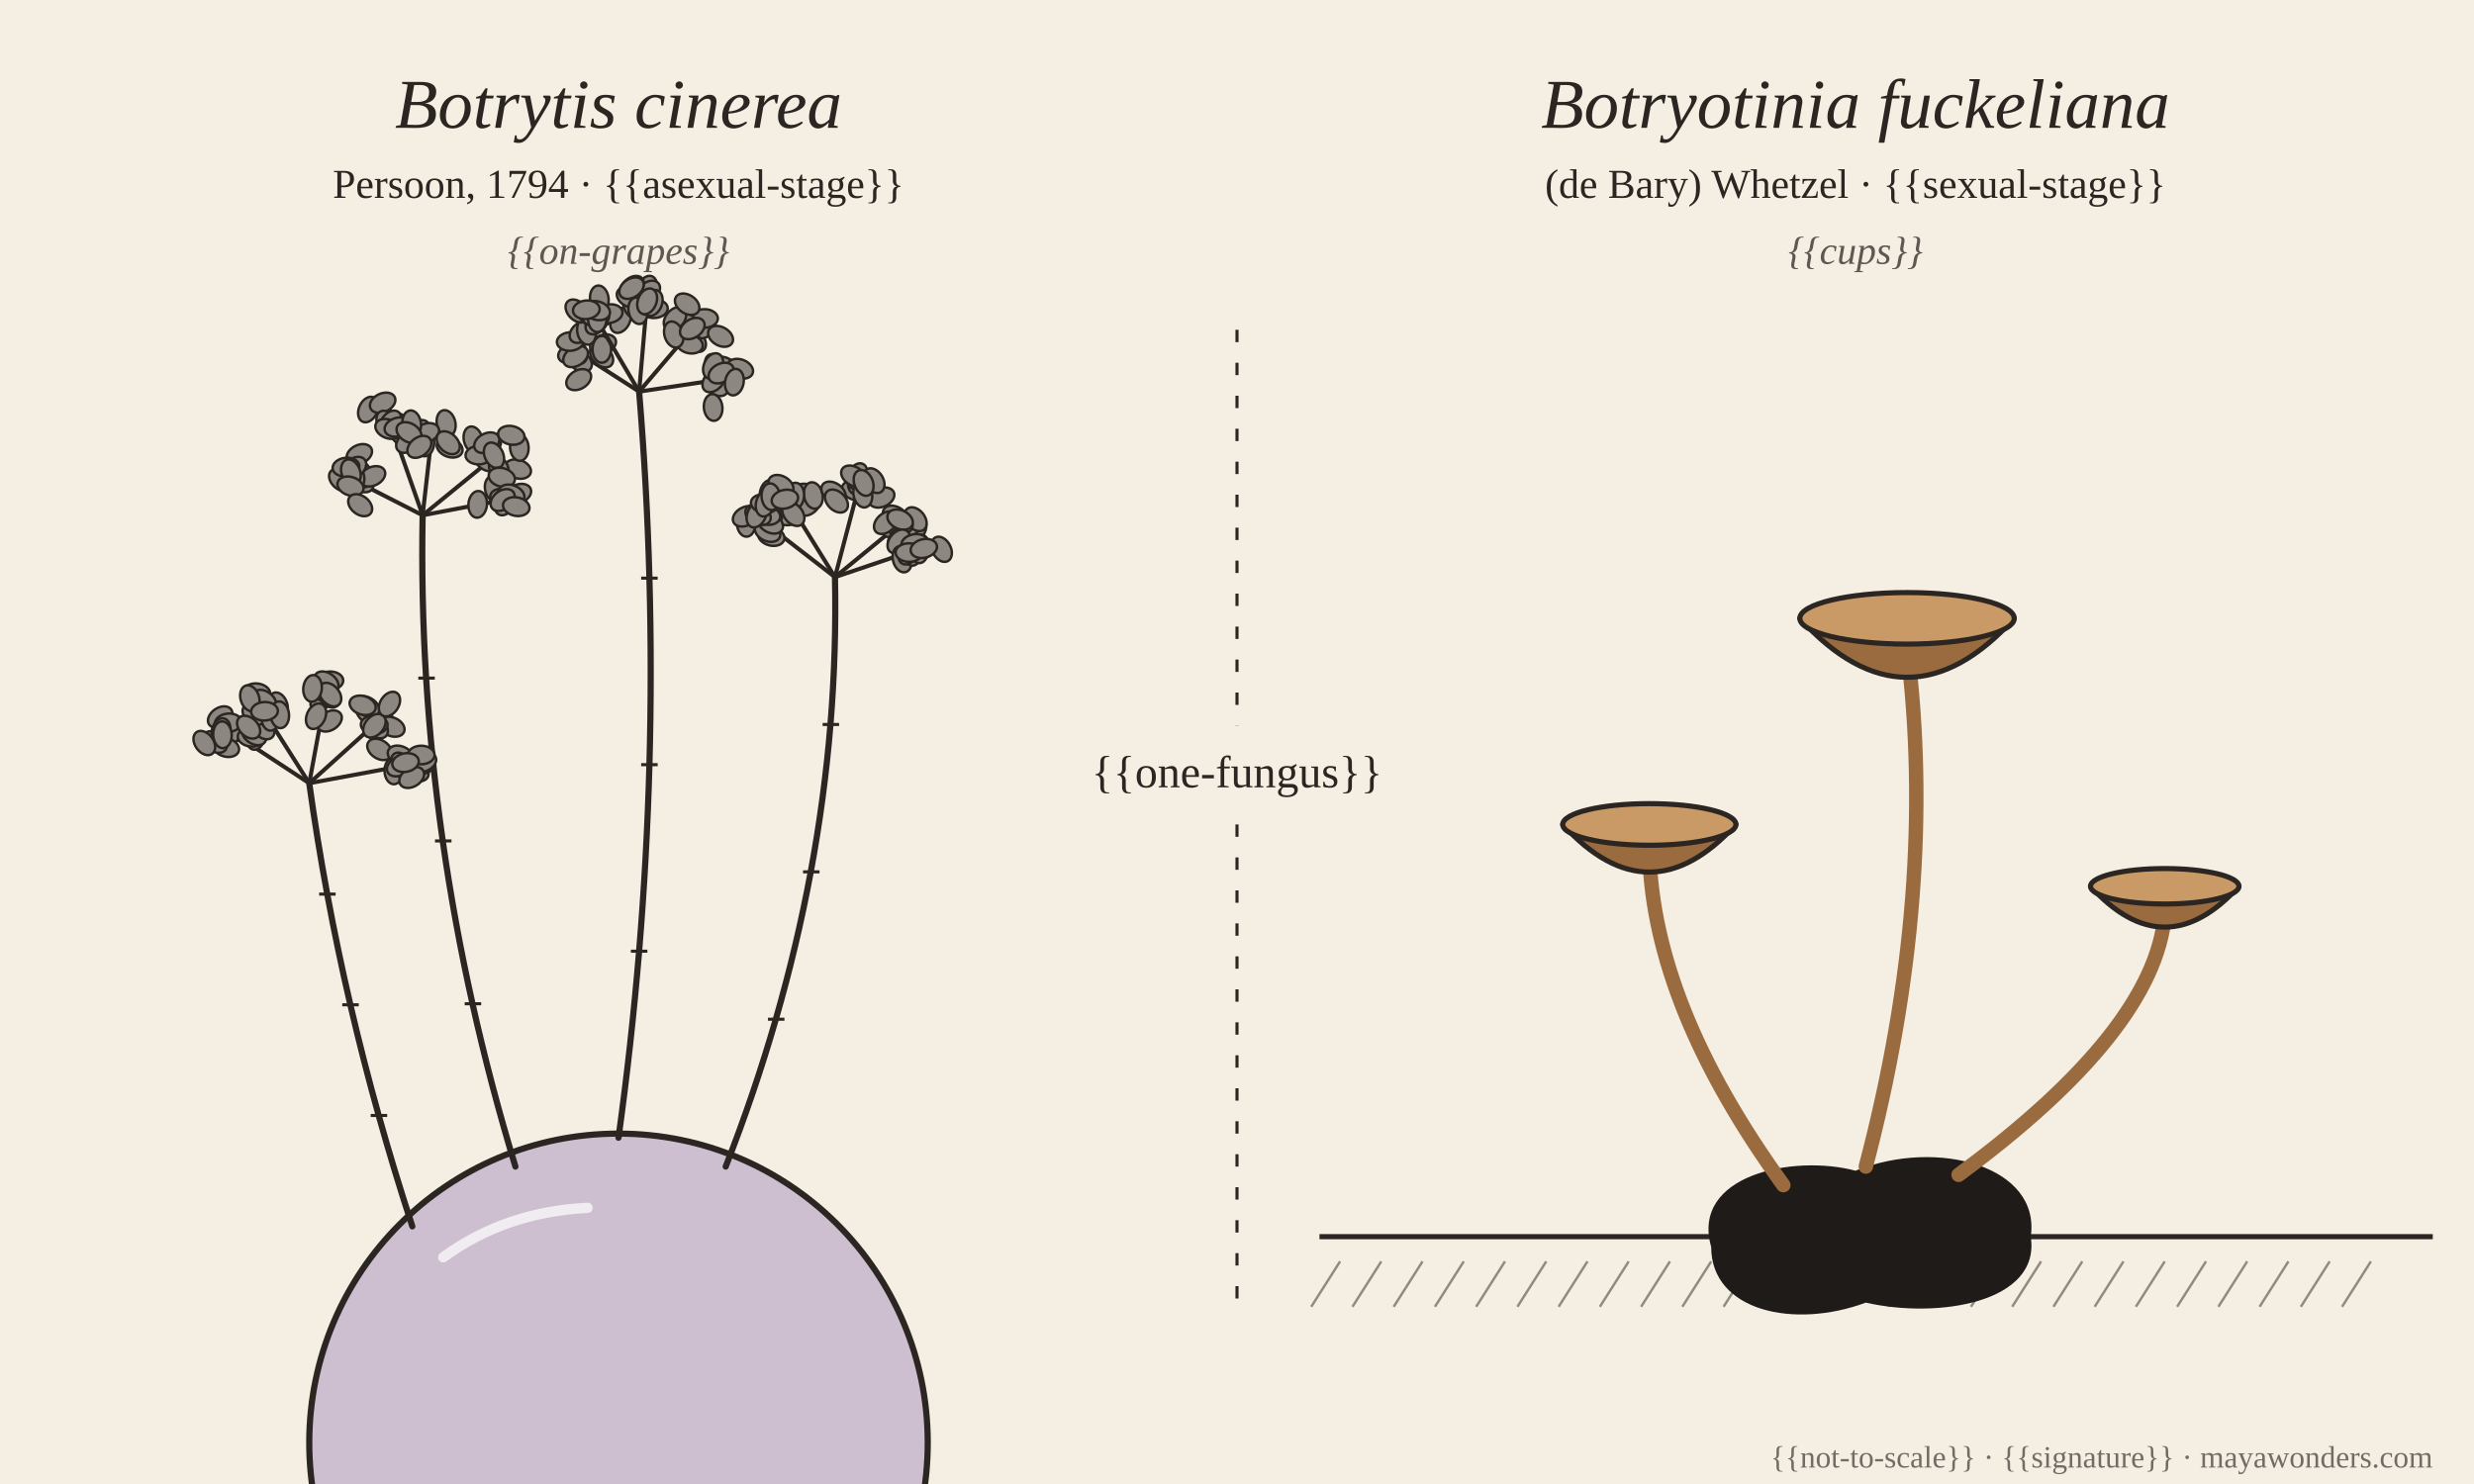
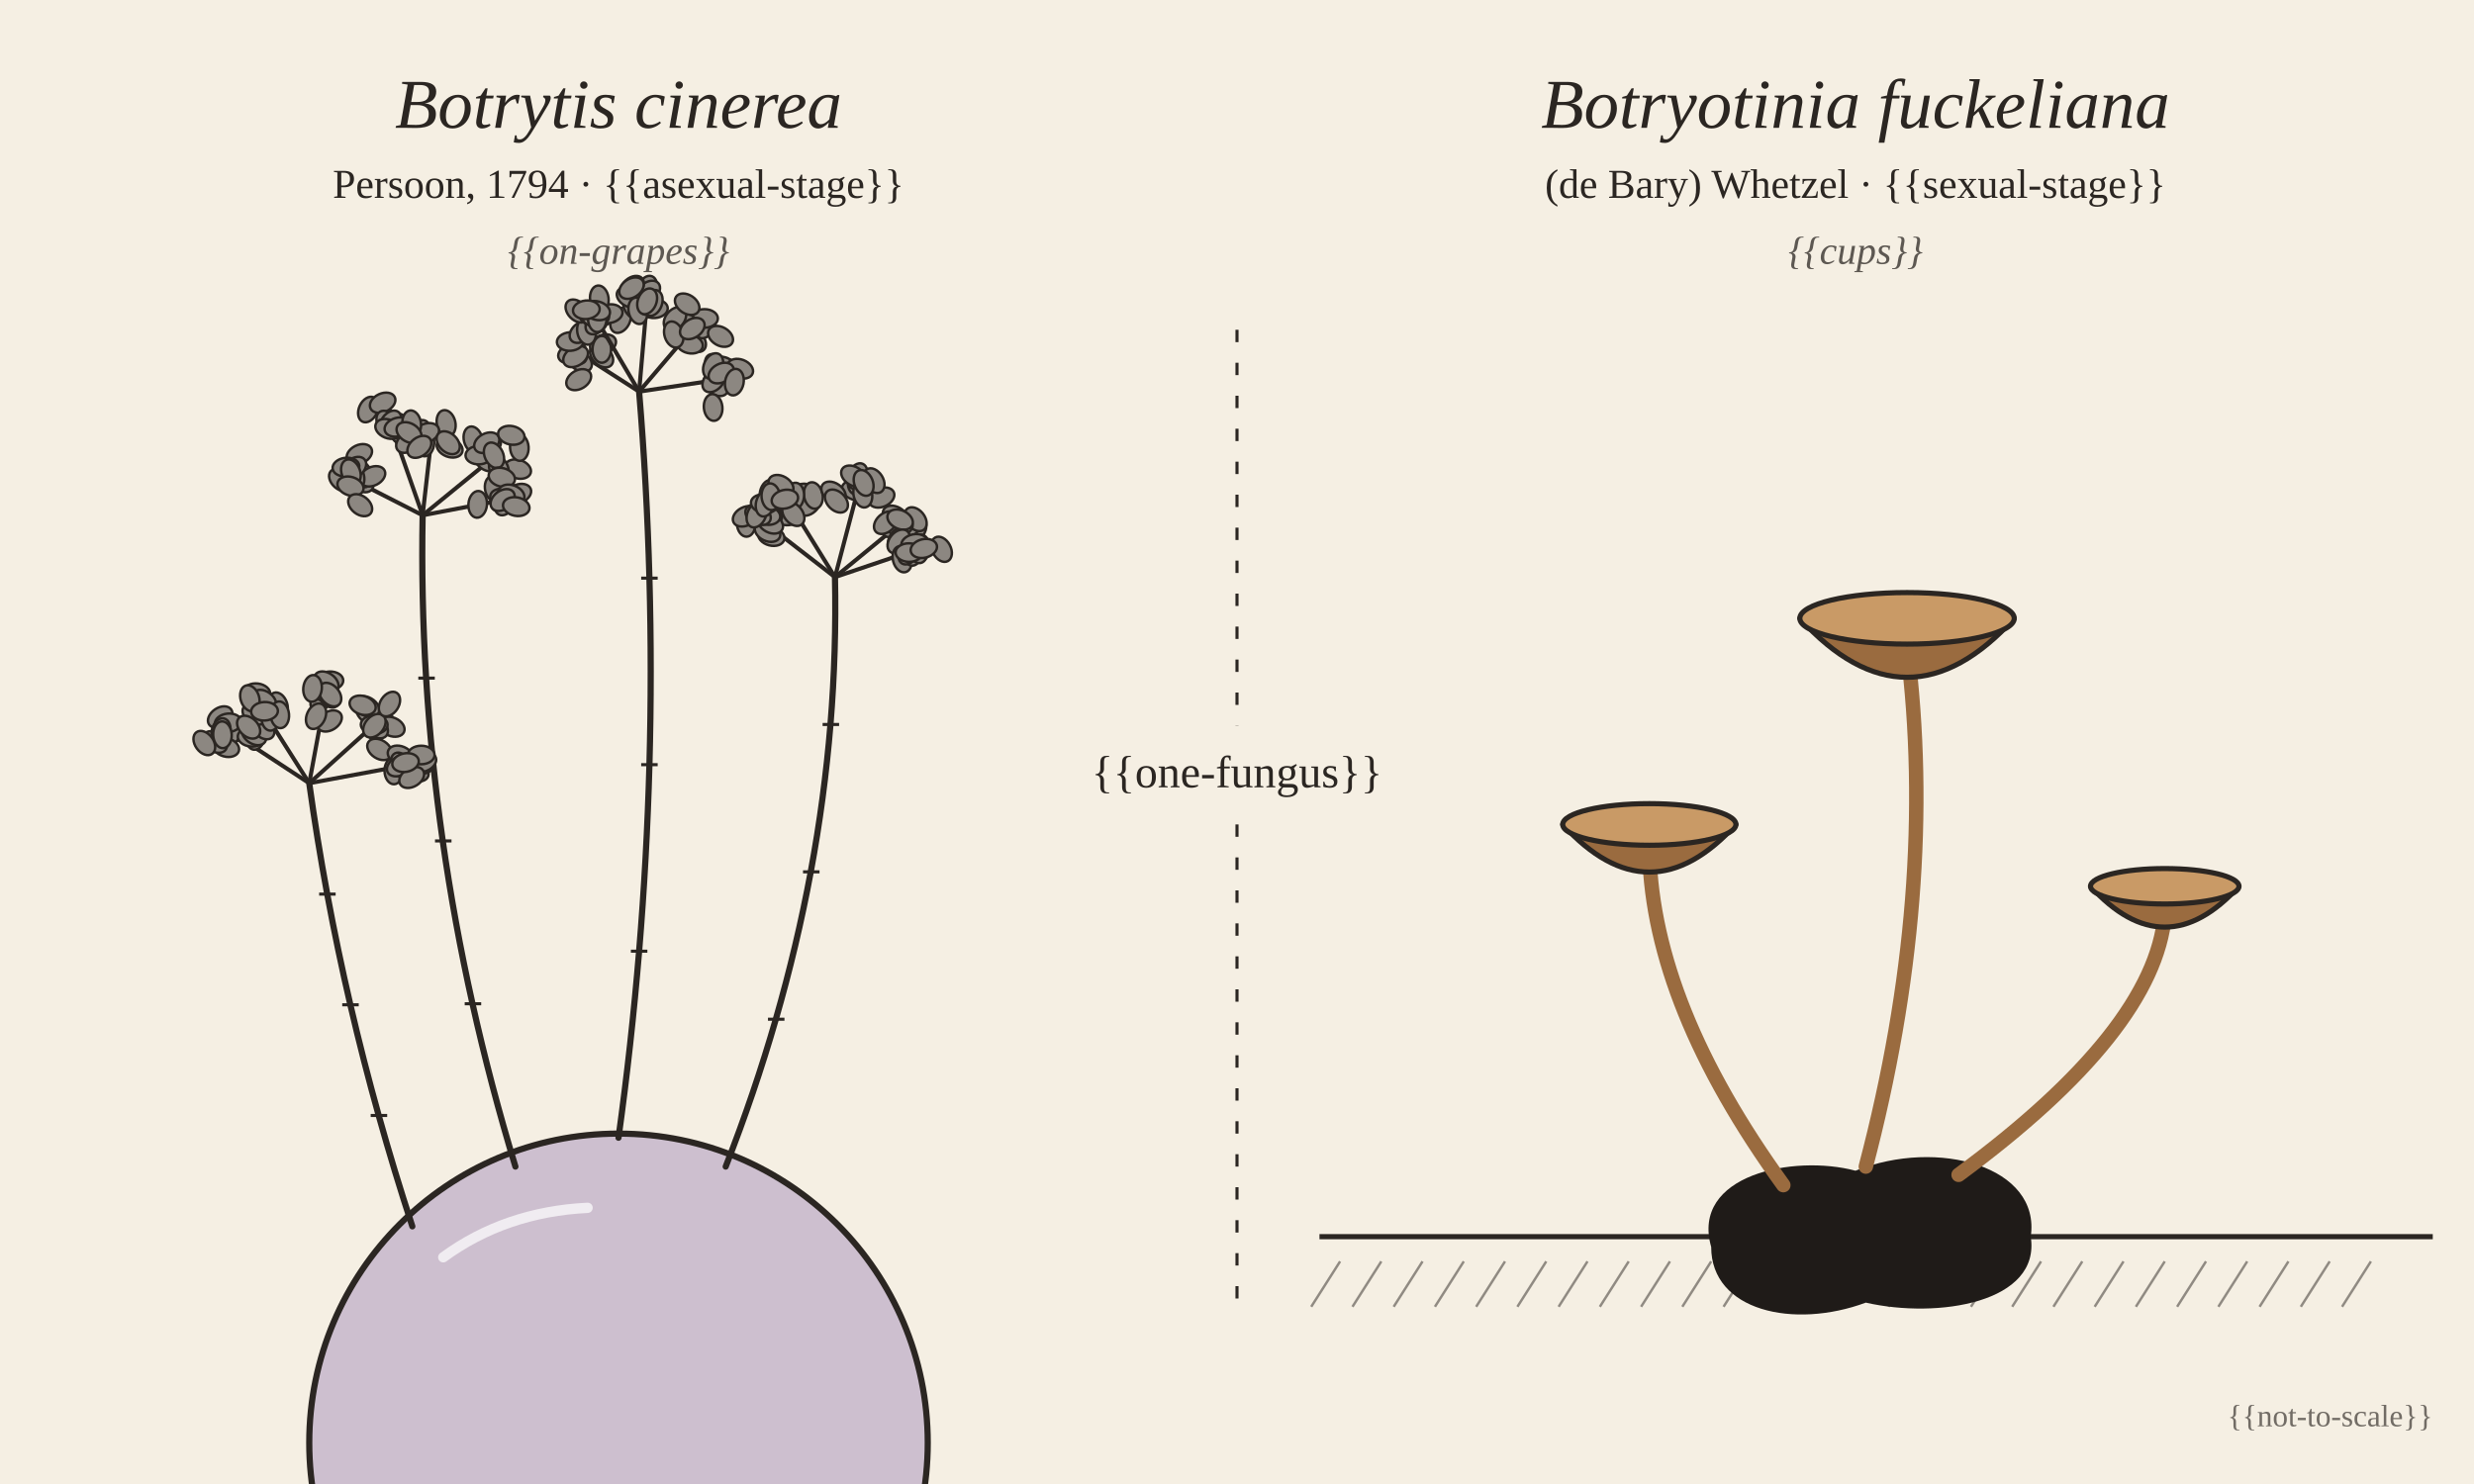
<svg xmlns="http://www.w3.org/2000/svg" viewBox="0 0 1200 720" width="1200" height="720" role="img" aria-label="{{label}}">
  <rect width="1200" height="720" fill="#f5efe3" />
  <text x="300" y="62" text-anchor="middle" font-family="Georgia, 'Times New Roman', serif" font-size="34" font-style="italic" fill="#2b2622">Botrytis cinerea</text>
  <text x="300" y="96" text-anchor="middle" font-family="Georgia, 'Times New Roman', serif" font-size="20" fill="#2b2622">Persoon, 1794 · {{asexual-stage}}</text>
  <text x="900" y="62" text-anchor="middle" font-family="Georgia, 'Times New Roman', serif" font-size="34" font-style="italic" fill="#2b2622">Botryotinia fuckeliana</text>
  <text x="900" y="96" text-anchor="middle" font-family="Georgia, 'Times New Roman', serif" font-size="20" fill="#2b2622">(de Bary) Whetzel · {{sexual-stage}}</text>
  <path d="M 600 160 V 640" stroke="#2b2622" stroke-width="1.5" stroke-dasharray="6 10" />
  <rect x="530" y="352" width="140" height="44" fill="#f5efe3" />
  <text x="600" y="382" text-anchor="middle" font-family="Georgia, 'Times New Roman', serif" font-size="22" fill="#2b2622">{{one-fungus}}</text>
  <circle cx="300" cy="700" r="150" fill="#cdbfcf" stroke="#2b2622" stroke-width="3" />
  <path d="M 215 610 q 30 -22 70 -24" fill="none" stroke="#ffffff" stroke-width="5" stroke-linecap="round" opacity="0.7" />
  <path d="M 250 566 Q 202 408 205 250" fill="none" stroke="#2b2622" stroke-width="3" stroke-linecap="round" />
  <path d="M 225.4 487.0 h 8" stroke="#2b2622" stroke-width="1.5" />
  <path d="M 211.0 408.0 h 8" stroke="#2b2622" stroke-width="1.5" />
  <path d="M 202.9 329.0 h 8" stroke="#2b2622" stroke-width="1.5" />
  <path d="M 205 250 L 171.5 232.9" stroke="#2b2622" stroke-width="2" stroke-linecap="round" />
  <ellipse cx="174.3" cy="220.4" rx="6.5" ry="4.5" transform="rotate(154 174.3 220.4)" fill="#8c8781" stroke="#2b2622" stroke-width="1.2" />
  <ellipse cx="175.2" cy="233.6" rx="6.5" ry="4.5" transform="rotate(35 175.2 233.6)" fill="#8c8781" stroke="#2b2622" stroke-width="1.2" />
  <ellipse cx="165.3" cy="232.9" rx="6.5" ry="4.5" transform="rotate(42 165.3 232.9)" fill="#8c8781" stroke="#2b2622" stroke-width="1.2" />
  <ellipse cx="175.7" cy="230.1" rx="6.5" ry="4.5" transform="rotate(71 175.7 230.1)" fill="#8c8781" stroke="#2b2622" stroke-width="1.2" />
  <ellipse cx="180.7" cy="231.1" rx="6.5" ry="4.5" transform="rotate(154 180.7 231.1)" fill="#8c8781" stroke="#2b2622" stroke-width="1.2" />
  <ellipse cx="172.1" cy="231.3" rx="6.5" ry="4.5" transform="rotate(76 172.1 231.3)" fill="#8c8781" stroke="#2b2622" stroke-width="1.2" />
  <ellipse cx="171.8" cy="227.0" rx="6.5" ry="4.5" transform="rotate(142 171.8 227.0)" fill="#8c8781" stroke="#2b2622" stroke-width="1.2" />
  <ellipse cx="167.8" cy="226.6" rx="6.5" ry="4.5" transform="rotate(173 167.8 226.6)" fill="#8c8781" stroke="#2b2622" stroke-width="1.2" />
  <ellipse cx="170.2" cy="229.2" rx="6.5" ry="4.5" transform="rotate(70 170.2 229.2)" fill="#8c8781" stroke="#2b2622" stroke-width="1.2" />
  <ellipse cx="170.0" cy="235.9" rx="6.5" ry="4.5" transform="rotate(18 170.0 235.9)" fill="#8c8781" stroke="#2b2622" stroke-width="1.2" />
  <ellipse cx="174.7" cy="245.1" rx="6.5" ry="4.5" transform="rotate(38 174.7 245.1)" fill="#8c8781" stroke="#2b2622" stroke-width="1.2" />
  <path d="M 205 250 L 188.9 204.1" stroke="#2b2622" stroke-width="2" stroke-linecap="round" />
  <ellipse cx="178.6" cy="198.7" rx="6.5" ry="4.5" transform="rotate(115 178.6 198.7)" fill="#8c8781" stroke="#2b2622" stroke-width="1.2" />
  <ellipse cx="188.7" cy="204.9" rx="6.5" ry="4.5" transform="rotate(73 188.7 204.9)" fill="#8c8781" stroke="#2b2622" stroke-width="1.2" />
  <ellipse cx="185.6" cy="195.4" rx="6.5" ry="4.5" transform="rotate(155 185.6 195.4)" fill="#8c8781" stroke="#2b2622" stroke-width="1.2" />
  <ellipse cx="191.2" cy="206.3" rx="6.5" ry="4.5" transform="rotate(52 191.2 206.3)" fill="#8c8781" stroke="#2b2622" stroke-width="1.2" />
  <ellipse cx="187.7" cy="205.3" rx="6.5" ry="4.5" transform="rotate(58 187.7 205.3)" fill="#8c8781" stroke="#2b2622" stroke-width="1.2" />
  <ellipse cx="191.0" cy="205.6" rx="6.5" ry="4.5" transform="rotate(155 191.0 205.6)" fill="#8c8781" stroke="#2b2622" stroke-width="1.2" />
  <ellipse cx="195.6" cy="211.5" rx="6.5" ry="4.5" transform="rotate(28 195.6 211.5)" fill="#8c8781" stroke="#2b2622" stroke-width="1.2" />
  <ellipse cx="189.4" cy="205.1" rx="6.5" ry="4.5" transform="rotate(126 189.4 205.1)" fill="#8c8781" stroke="#2b2622" stroke-width="1.2" />
  <ellipse cx="197.8" cy="208.9" rx="6.5" ry="4.5" transform="rotate(137 197.8 208.9)" fill="#8c8781" stroke="#2b2622" stroke-width="1.2" />
  <ellipse cx="188.3" cy="208.1" rx="6.5" ry="4.5" transform="rotate(22 188.3 208.1)" fill="#8c8781" stroke="#2b2622" stroke-width="1.2" />
  <ellipse cx="192.9" cy="207.2" rx="6.5" ry="4.5" transform="rotate(164 192.9 207.2)" fill="#8c8781" stroke="#2b2622" stroke-width="1.2" />
  <path d="M 205 250 L 208.9 215.6" stroke="#2b2622" stroke-width="2" stroke-linecap="round" />
  <ellipse cx="203.4" cy="214.9" rx="6.5" ry="4.5" transform="rotate(1 203.4 214.9)" fill="#8c8781" stroke="#2b2622" stroke-width="1.2" />
  <ellipse cx="216.4" cy="205.4" rx="6.5" ry="4.5" transform="rotate(77 216.4 205.4)" fill="#8c8781" stroke="#2b2622" stroke-width="1.2" />
  <ellipse cx="203.1" cy="209.7" rx="6.5" ry="4.5" transform="rotate(126 203.1 209.7)" fill="#8c8781" stroke="#2b2622" stroke-width="1.2" />
  <ellipse cx="206.1" cy="214.9" rx="6.5" ry="4.5" transform="rotate(93 206.1 214.9)" fill="#8c8781" stroke="#2b2622" stroke-width="1.2" />
  <ellipse cx="206.7" cy="210.1" rx="6.5" ry="4.5" transform="rotate(158 206.7 210.1)" fill="#8c8781" stroke="#2b2622" stroke-width="1.2" />
  <ellipse cx="218.1" cy="217.2" rx="6.5" ry="4.5" transform="rotate(21 218.1 217.2)" fill="#8c8781" stroke="#2b2622" stroke-width="1.2" />
  <ellipse cx="199.7" cy="205.6" rx="6.5" ry="4.5" transform="rotate(82 199.7 205.6)" fill="#8c8781" stroke="#2b2622" stroke-width="1.2" />
  <ellipse cx="198.0" cy="214.4" rx="6.5" ry="4.5" transform="rotate(143 198.0 214.4)" fill="#8c8781" stroke="#2b2622" stroke-width="1.2" />
  <ellipse cx="198.4" cy="209.9" rx="6.5" ry="4.5" transform="rotate(30 198.4 209.9)" fill="#8c8781" stroke="#2b2622" stroke-width="1.2" />
  <ellipse cx="203.4" cy="216.8" rx="6.5" ry="4.5" transform="rotate(142 203.4 216.8)" fill="#8c8781" stroke="#2b2622" stroke-width="1.2" />
  <ellipse cx="217.4" cy="214.8" rx="6.5" ry="4.5" transform="rotate(44 217.4 214.8)" fill="#8c8781" stroke="#2b2622" stroke-width="1.2" />
  <path d="M 205 250 L 240.4 221.1" stroke="#2b2622" stroke-width="2" stroke-linecap="round" />
  <ellipse cx="251.2" cy="227.6" rx="6.5" ry="4.5" transform="rotate(17 251.2 227.6)" fill="#8c8781" stroke="#2b2622" stroke-width="1.2" />
  <ellipse cx="237.9" cy="221.5" rx="6.5" ry="4.5" transform="rotate(81 237.9 221.5)" fill="#8c8781" stroke="#2b2622" stroke-width="1.2" />
  <ellipse cx="235.9" cy="223.4" rx="6.5" ry="4.5" transform="rotate(37 235.9 223.4)" fill="#8c8781" stroke="#2b2622" stroke-width="1.2" />
  <ellipse cx="242.0" cy="227.5" rx="6.5" ry="4.5" transform="rotate(68 242.0 227.5)" fill="#8c8781" stroke="#2b2622" stroke-width="1.2" />
  <ellipse cx="229.5" cy="213.3" rx="6.5" ry="4.5" transform="rotate(75 229.5 213.3)" fill="#8c8781" stroke="#2b2622" stroke-width="1.2" />
  <ellipse cx="236.6" cy="215.8" rx="6.5" ry="4.5" transform="rotate(164 236.6 215.8)" fill="#8c8781" stroke="#2b2622" stroke-width="1.2" />
  <ellipse cx="251.9" cy="217.1" rx="6.5" ry="4.5" transform="rotate(86 251.9 217.1)" fill="#8c8781" stroke="#2b2622" stroke-width="1.2" />
  <ellipse cx="232.3" cy="220.8" rx="6.5" ry="4.5" transform="rotate(178 232.3 220.8)" fill="#8c8781" stroke="#2b2622" stroke-width="1.2" />
  <ellipse cx="236.1" cy="214.8" rx="6.5" ry="4.5" transform="rotate(152 236.1 214.8)" fill="#8c8781" stroke="#2b2622" stroke-width="1.2" />
  <ellipse cx="248.0" cy="211.2" rx="6.5" ry="4.5" transform="rotate(12 248.0 211.2)" fill="#8c8781" stroke="#2b2622" stroke-width="1.2" />
  <ellipse cx="239.6" cy="220.9" rx="6.5" ry="4.5" transform="rotate(65 239.6 220.9)" fill="#8c8781" stroke="#2b2622" stroke-width="1.2" />
  <path d="M 205 250 L 243.8 242.6" stroke="#2b2622" stroke-width="2" stroke-linecap="round" />
  <ellipse cx="243.4" cy="232.5" rx="6.5" ry="4.5" transform="rotate(44 243.4 232.5)" fill="#8c8781" stroke="#2b2622" stroke-width="1.2" />
  <ellipse cx="239.8" cy="237.3" rx="6.5" ry="4.5" transform="rotate(76 239.8 237.3)" fill="#8c8781" stroke="#2b2622" stroke-width="1.2" />
  <ellipse cx="243.4" cy="231.6" rx="6.5" ry="4.5" transform="rotate(15 243.4 231.6)" fill="#8c8781" stroke="#2b2622" stroke-width="1.2" />
  <ellipse cx="244.2" cy="241.7" rx="6.5" ry="4.5" transform="rotate(12 244.2 241.7)" fill="#8c8781" stroke="#2b2622" stroke-width="1.2" />
  <ellipse cx="243.9" cy="242.5" rx="6.5" ry="4.5" transform="rotate(129 243.9 242.5)" fill="#8c8781" stroke="#2b2622" stroke-width="1.2" />
  <ellipse cx="231.7" cy="244.7" rx="6.5" ry="4.5" transform="rotate(95 231.7 244.7)" fill="#8c8781" stroke="#2b2622" stroke-width="1.2" />
  <ellipse cx="251.4" cy="239.6" rx="6.5" ry="4.5" transform="rotate(157 251.4 239.6)" fill="#8c8781" stroke="#2b2622" stroke-width="1.2" />
  <ellipse cx="245.0" cy="243.9" rx="6.5" ry="4.5" transform="rotate(118 245.0 243.9)" fill="#8c8781" stroke="#2b2622" stroke-width="1.2" />
  <ellipse cx="248.1" cy="239.9" rx="6.5" ry="4.5" transform="rotate(21 248.1 239.9)" fill="#8c8781" stroke="#2b2622" stroke-width="1.2" />
  <ellipse cx="243.8" cy="242.6" rx="6.5" ry="4.5" transform="rotate(143 243.8 242.6)" fill="#8c8781" stroke="#2b2622" stroke-width="1.2" />
  <ellipse cx="250.4" cy="245.8" rx="6.5" ry="4.5" transform="rotate(11 250.4 245.8)" fill="#8c8781" stroke="#2b2622" stroke-width="1.2" />
  <path d="M 300 552 Q 325 371 310 190" fill="none" stroke="#2b2622" stroke-width="3" stroke-linecap="round" />
  <path d="M 306.0 461.5 h 8" stroke="#2b2622" stroke-width="1.5" />
  <path d="M 311.0 371.0 h 8" stroke="#2b2622" stroke-width="1.5" />
  <path d="M 311.0 280.5 h 8" stroke="#2b2622" stroke-width="1.5" />
  <path d="M 310 190 L 279.3 170.3" stroke="#2b2622" stroke-width="2" stroke-linecap="round" />
  <ellipse cx="291.8" cy="172.7" rx="6.5" ry="4.5" transform="rotate(44 291.8 172.7)" fill="#8c8781" stroke="#2b2622" stroke-width="1.2" />
  <ellipse cx="281.2" cy="175.1" rx="6.5" ry="4.5" transform="rotate(36 281.2 175.1)" fill="#8c8781" stroke="#2b2622" stroke-width="1.2" />
  <ellipse cx="292.5" cy="167.0" rx="6.5" ry="4.5" transform="rotate(160 292.5 167.0)" fill="#8c8781" stroke="#2b2622" stroke-width="1.2" />
  <ellipse cx="277.1" cy="171.6" rx="6.5" ry="4.5" transform="rotate(163 277.1 171.6)" fill="#8c8781" stroke="#2b2622" stroke-width="1.2" />
  <ellipse cx="279.8" cy="170.4" rx="6.5" ry="4.5" transform="rotate(62 279.8 170.4)" fill="#8c8781" stroke="#2b2622" stroke-width="1.2" />
  <ellipse cx="279.2" cy="173.0" rx="6.5" ry="4.5" transform="rotate(148 279.2 173.0)" fill="#8c8781" stroke="#2b2622" stroke-width="1.2" />
  <ellipse cx="276.6" cy="165.7" rx="6.5" ry="4.5" transform="rotate(176 276.6 165.7)" fill="#8c8781" stroke="#2b2622" stroke-width="1.2" />
  <ellipse cx="282.1" cy="161.0" rx="6.5" ry="4.5" transform="rotate(141 282.1 161.0)" fill="#8c8781" stroke="#2b2622" stroke-width="1.2" />
  <ellipse cx="291.9" cy="169.5" rx="6.5" ry="4.5" transform="rotate(90 291.9 169.5)" fill="#8c8781" stroke="#2b2622" stroke-width="1.2" />
  <ellipse cx="284.5" cy="160.8" rx="6.5" ry="4.5" transform="rotate(79 284.5 160.8)" fill="#8c8781" stroke="#2b2622" stroke-width="1.2" />
  <ellipse cx="280.7" cy="184.2" rx="6.5" ry="4.5" transform="rotate(149 280.7 184.2)" fill="#8c8781" stroke="#2b2622" stroke-width="1.2" />
  <path d="M 310 190 L 289.8 155.7" stroke="#2b2622" stroke-width="2" stroke-linecap="round" />
  <ellipse cx="279.9" cy="150.9" rx="6.5" ry="4.5" transform="rotate(45 279.9 150.9)" fill="#8c8781" stroke="#2b2622" stroke-width="1.2" />
  <ellipse cx="301.0" cy="155.4" rx="6.5" ry="4.5" transform="rotate(118 301.0 155.4)" fill="#8c8781" stroke="#2b2622" stroke-width="1.2" />
  <ellipse cx="289.5" cy="156.5" rx="6.5" ry="4.5" transform="rotate(132 289.5 156.5)" fill="#8c8781" stroke="#2b2622" stroke-width="1.2" />
  <ellipse cx="287.8" cy="152.8" rx="6.5" ry="4.5" transform="rotate(166 287.8 152.8)" fill="#8c8781" stroke="#2b2622" stroke-width="1.2" />
  <ellipse cx="291.4" cy="152.8" rx="6.5" ry="4.5" transform="rotate(19 291.4 152.8)" fill="#8c8781" stroke="#2b2622" stroke-width="1.2" />
  <ellipse cx="295.5" cy="152.2" rx="6.5" ry="4.5" transform="rotate(170 295.5 152.2)" fill="#8c8781" stroke="#2b2622" stroke-width="1.2" />
  <ellipse cx="289.0" cy="153.8" rx="6.5" ry="4.5" transform="rotate(175 289.0 153.8)" fill="#8c8781" stroke="#2b2622" stroke-width="1.2" />
  <ellipse cx="289.7" cy="154.6" rx="6.5" ry="4.5" transform="rotate(90 289.7 154.6)" fill="#8c8781" stroke="#2b2622" stroke-width="1.2" />
  <ellipse cx="290.7" cy="145.0" rx="6.5" ry="4.5" transform="rotate(83 290.7 145.0)" fill="#8c8781" stroke="#2b2622" stroke-width="1.2" />
  <ellipse cx="289.5" cy="150.7" rx="6.5" ry="4.5" transform="rotate(15 289.5 150.7)" fill="#8c8781" stroke="#2b2622" stroke-width="1.2" />
  <ellipse cx="284.4" cy="150.3" rx="6.5" ry="4.5" transform="rotate(174 284.4 150.3)" fill="#8c8781" stroke="#2b2622" stroke-width="1.2" />
  <path d="M 310 190 L 313.8 146.2" stroke="#2b2622" stroke-width="2" stroke-linecap="round" />
  <ellipse cx="313.9" cy="140.1" rx="6.5" ry="4.5" transform="rotate(111 313.9 140.1)" fill="#8c8781" stroke="#2b2622" stroke-width="1.2" />
  <ellipse cx="307.6" cy="149.3" rx="6.5" ry="4.5" transform="rotate(53 307.6 149.3)" fill="#8c8781" stroke="#2b2622" stroke-width="1.2" />
  <ellipse cx="314.4" cy="141.6" rx="6.5" ry="4.5" transform="rotate(140 314.4 141.6)" fill="#8c8781" stroke="#2b2622" stroke-width="1.2" />
  <ellipse cx="305.3" cy="144.3" rx="6.5" ry="4.5" transform="rotate(27 305.3 144.3)" fill="#8c8781" stroke="#2b2622" stroke-width="1.2" />
  <ellipse cx="317.4" cy="149.8" rx="6.5" ry="4.5" transform="rotate(177 317.4 149.8)" fill="#8c8781" stroke="#2b2622" stroke-width="1.2" />
  <ellipse cx="309.4" cy="150.8" rx="6.5" ry="4.5" transform="rotate(77 309.4 150.8)" fill="#8c8781" stroke="#2b2622" stroke-width="1.2" />
  <ellipse cx="306.6" cy="139.3" rx="6.5" ry="4.5" transform="rotate(139 306.6 139.3)" fill="#8c8781" stroke="#2b2622" stroke-width="1.2" />
  <ellipse cx="315.2" cy="146.7" rx="6.5" ry="4.5" transform="rotate(119 315.2 146.7)" fill="#8c8781" stroke="#2b2622" stroke-width="1.2" />
  <ellipse cx="306.3" cy="139.8" rx="6.5" ry="4.5" transform="rotate(146 306.3 139.8)" fill="#8c8781" stroke="#2b2622" stroke-width="1.2" />
  <ellipse cx="316.6" cy="147.0" rx="6.5" ry="4.5" transform="rotate(111 316.6 147.0)" fill="#8c8781" stroke="#2b2622" stroke-width="1.2" />
  <ellipse cx="313.9" cy="146.2" rx="6.5" ry="4.5" transform="rotate(112 313.9 146.2)" fill="#8c8781" stroke="#2b2622" stroke-width="1.2" />
  <path d="M 310 190 L 336.6 158.8" stroke="#2b2622" stroke-width="2" stroke-linecap="round" />
  <ellipse cx="336.9" cy="165.1" rx="6.5" ry="4.5" transform="rotate(47 336.9 165.1)" fill="#8c8781" stroke="#2b2622" stroke-width="1.2" />
  <ellipse cx="342.1" cy="158.0" rx="6.5" ry="4.5" transform="rotate(118 342.1 158.0)" fill="#8c8781" stroke="#2b2622" stroke-width="1.2" />
  <ellipse cx="341.7" cy="154.5" rx="6.5" ry="4.5" transform="rotate(180 341.7 154.5)" fill="#8c8781" stroke="#2b2622" stroke-width="1.2" />
  <ellipse cx="349.5" cy="163.2" rx="6.5" ry="4.5" transform="rotate(30 349.5 163.2)" fill="#8c8781" stroke="#2b2622" stroke-width="1.2" />
  <ellipse cx="331.7" cy="159.9" rx="6.5" ry="4.5" transform="rotate(8 331.7 159.9)" fill="#8c8781" stroke="#2b2622" stroke-width="1.2" />
  <ellipse cx="334.5" cy="158.6" rx="6.5" ry="4.5" transform="rotate(66 334.5 158.6)" fill="#8c8781" stroke="#2b2622" stroke-width="1.2" />
  <ellipse cx="334.5" cy="166.9" rx="6.5" ry="4.5" transform="rotate(13 334.5 166.9)" fill="#8c8781" stroke="#2b2622" stroke-width="1.2" />
  <ellipse cx="327.4" cy="154.7" rx="6.5" ry="4.5" transform="rotate(131 327.4 154.7)" fill="#8c8781" stroke="#2b2622" stroke-width="1.2" />
  <ellipse cx="326.8" cy="162.3" rx="6.5" ry="4.5" transform="rotate(72 326.8 162.3)" fill="#8c8781" stroke="#2b2622" stroke-width="1.2" />
  <ellipse cx="333.3" cy="147.6" rx="6.5" ry="4.5" transform="rotate(34 333.3 147.6)" fill="#8c8781" stroke="#2b2622" stroke-width="1.2" />
  <ellipse cx="335.8" cy="159.4" rx="6.5" ry="4.5" transform="rotate(147 335.8 159.4)" fill="#8c8781" stroke="#2b2622" stroke-width="1.2" />
  <path d="M 310 190 L 348.1 184.3" stroke="#2b2622" stroke-width="2" stroke-linecap="round" />
  <ellipse cx="352.7" cy="178.8" rx="6.5" ry="4.5" transform="rotate(18 352.7 178.8)" fill="#8c8781" stroke="#2b2622" stroke-width="1.2" />
  <ellipse cx="347.1" cy="177.8" rx="6.5" ry="4.5" transform="rotate(59 347.1 177.8)" fill="#8c8781" stroke="#2b2622" stroke-width="1.2" />
  <ellipse cx="350.6" cy="177.7" rx="6.5" ry="4.5" transform="rotate(16 350.6 177.7)" fill="#8c8781" stroke="#2b2622" stroke-width="1.2" />
  <ellipse cx="349.5" cy="183.7" rx="6.5" ry="4.5" transform="rotate(124 349.5 183.7)" fill="#8c8781" stroke="#2b2622" stroke-width="1.2" />
  <ellipse cx="347.3" cy="186.9" rx="6.5" ry="4.5" transform="rotate(36 347.3 186.9)" fill="#8c8781" stroke="#2b2622" stroke-width="1.2" />
  <ellipse cx="346.2" cy="184.6" rx="6.5" ry="4.5" transform="rotate(132 346.2 184.6)" fill="#8c8781" stroke="#2b2622" stroke-width="1.2" />
  <ellipse cx="345.9" cy="177.6" rx="6.5" ry="4.5" transform="rotate(114 345.9 177.6)" fill="#8c8781" stroke="#2b2622" stroke-width="1.2" />
  <ellipse cx="359.0" cy="178.9" rx="6.5" ry="4.5" transform="rotate(21 359.0 178.9)" fill="#8c8781" stroke="#2b2622" stroke-width="1.2" />
  <ellipse cx="345.9" cy="197.7" rx="6.5" ry="4.5" transform="rotate(84 345.9 197.7)" fill="#8c8781" stroke="#2b2622" stroke-width="1.2" />
  <ellipse cx="349.8" cy="181.0" rx="6.5" ry="4.5" transform="rotate(152 349.8 181.0)" fill="#8c8781" stroke="#2b2622" stroke-width="1.2" />
  <ellipse cx="356.2" cy="185.4" rx="6.5" ry="4.5" transform="rotate(101 356.2 185.4)" fill="#8c8781" stroke="#2b2622" stroke-width="1.2" />
  <path d="M 352 566 Q 408 423 405 280" fill="none" stroke="#2b2622" stroke-width="3" stroke-linecap="round" />
  <path d="M 372.5 494.5 h 8" stroke="#2b2622" stroke-width="1.5" />
  <path d="M 389.5 423.0 h 8" stroke="#2b2622" stroke-width="1.5" />
  <path d="M 399.0 351.5 h 8" stroke="#2b2622" stroke-width="1.5" />
  <path d="M 405 280 L 372.7 255.0" stroke="#2b2622" stroke-width="2" stroke-linecap="round" />
  <ellipse cx="361.9" cy="253.9" rx="6.5" ry="4.5" transform="rotate(87 361.9 253.9)" fill="#8c8781" stroke="#2b2622" stroke-width="1.2" />
  <ellipse cx="374.1" cy="260.2" rx="6.5" ry="4.5" transform="rotate(15 374.1 260.2)" fill="#8c8781" stroke="#2b2622" stroke-width="1.2" />
  <ellipse cx="382.3" cy="250.3" rx="6.5" ry="4.5" transform="rotate(174 382.3 250.3)" fill="#8c8781" stroke="#2b2622" stroke-width="1.2" />
  <ellipse cx="372.3" cy="258.0" rx="6.5" ry="4.5" transform="rotate(25 372.3 258.0)" fill="#8c8781" stroke="#2b2622" stroke-width="1.2" />
  <ellipse cx="373.0" cy="249.8" rx="6.5" ry="4.5" transform="rotate(17 373.0 249.8)" fill="#8c8781" stroke="#2b2622" stroke-width="1.2" />
  <ellipse cx="373.7" cy="253.9" rx="6.5" ry="4.5" transform="rotate(28 373.7 253.9)" fill="#8c8781" stroke="#2b2622" stroke-width="1.2" />
  <ellipse cx="372.0" cy="250.1" rx="6.5" ry="4.5" transform="rotate(9 372.0 250.1)" fill="#8c8781" stroke="#2b2622" stroke-width="1.2" />
  <ellipse cx="361.6" cy="250.5" rx="6.5" ry="4.5" transform="rotate(153 361.6 250.5)" fill="#8c8781" stroke="#2b2622" stroke-width="1.2" />
  <ellipse cx="367.7" cy="249.8" rx="6.5" ry="4.5" transform="rotate(26 367.7 249.8)" fill="#8c8781" stroke="#2b2622" stroke-width="1.2" />
  <ellipse cx="367.0" cy="249.7" rx="6.5" ry="4.5" transform="rotate(114 367.0 249.7)" fill="#8c8781" stroke="#2b2622" stroke-width="1.2" />
  <ellipse cx="370.7" cy="244.4" rx="6.5" ry="4.5" transform="rotate(8 370.7 244.4)" fill="#8c8781" stroke="#2b2622" stroke-width="1.2" />
  <path d="M 405 280 L 381.6 242.2" stroke="#2b2622" stroke-width="2" stroke-linecap="round" />
  <ellipse cx="373.1" cy="239.2" rx="6.5" ry="4.5" transform="rotate(103 373.1 239.2)" fill="#8c8781" stroke="#2b2622" stroke-width="1.2" />
  <ellipse cx="388.3" cy="239.6" rx="6.5" ry="4.5" transform="rotate(155 388.3 239.6)" fill="#8c8781" stroke="#2b2622" stroke-width="1.2" />
  <ellipse cx="392.4" cy="244.7" rx="6.5" ry="4.5" transform="rotate(137 392.4 244.7)" fill="#8c8781" stroke="#2b2622" stroke-width="1.2" />
  <ellipse cx="371.2" cy="244.2" rx="6.5" ry="4.5" transform="rotate(105 371.2 244.2)" fill="#8c8781" stroke="#2b2622" stroke-width="1.2" />
  <ellipse cx="381.2" cy="242.0" rx="6.5" ry="4.5" transform="rotate(97 381.2 242.0)" fill="#8c8781" stroke="#2b2622" stroke-width="1.2" />
  <ellipse cx="394.5" cy="240.4" rx="6.5" ry="4.5" transform="rotate(78 394.5 240.4)" fill="#8c8781" stroke="#2b2622" stroke-width="1.2" />
  <ellipse cx="385.5" cy="240.7" rx="6.5" ry="4.5" transform="rotate(96 385.5 240.7)" fill="#8c8781" stroke="#2b2622" stroke-width="1.2" />
  <ellipse cx="378.8" cy="235.5" rx="6.5" ry="4.5" transform="rotate(30 378.8 235.5)" fill="#8c8781" stroke="#2b2622" stroke-width="1.2" />
  <ellipse cx="373.9" cy="241.0" rx="6.5" ry="4.5" transform="rotate(84 373.9 241.0)" fill="#8c8781" stroke="#2b2622" stroke-width="1.2" />
  <ellipse cx="384.8" cy="249.4" rx="6.5" ry="4.5" transform="rotate(51 384.8 249.4)" fill="#8c8781" stroke="#2b2622" stroke-width="1.2" />
  <ellipse cx="380.7" cy="242.2" rx="6.5" ry="4.5" transform="rotate(167 380.7 242.2)" fill="#8c8781" stroke="#2b2622" stroke-width="1.2" />
  <path d="M 405 280 L 416.5 236.2" stroke="#2b2622" stroke-width="2" stroke-linecap="round" />
  <ellipse cx="416.5" cy="236.3" rx="6.5" ry="4.5" transform="rotate(16 416.5 236.3)" fill="#8c8781" stroke="#2b2622" stroke-width="1.2" />
  <ellipse cx="414.7" cy="238.0" rx="6.5" ry="4.5" transform="rotate(18 414.7 238.0)" fill="#8c8781" stroke="#2b2622" stroke-width="1.2" />
  <ellipse cx="404.3" cy="238.9" rx="6.5" ry="4.5" transform="rotate(35 404.3 238.9)" fill="#8c8781" stroke="#2b2622" stroke-width="1.2" />
  <ellipse cx="427.6" cy="241.4" rx="6.5" ry="4.5" transform="rotate(156 427.6 241.4)" fill="#8c8781" stroke="#2b2622" stroke-width="1.2" />
  <ellipse cx="415.8" cy="233.5" rx="6.5" ry="4.5" transform="rotate(100 415.8 233.5)" fill="#8c8781" stroke="#2b2622" stroke-width="1.2" />
  <ellipse cx="415.9" cy="231.0" rx="6.5" ry="4.5" transform="rotate(113 415.9 231.0)" fill="#8c8781" stroke="#2b2622" stroke-width="1.2" />
  <ellipse cx="414.0" cy="231.0" rx="6.5" ry="4.5" transform="rotate(32 414.0 231.0)" fill="#8c8781" stroke="#2b2622" stroke-width="1.2" />
  <ellipse cx="418.5" cy="239.8" rx="6.5" ry="4.5" transform="rotate(78 418.5 239.8)" fill="#8c8781" stroke="#2b2622" stroke-width="1.2" />
  <ellipse cx="405.7" cy="243.1" rx="6.5" ry="4.5" transform="rotate(45 405.7 243.1)" fill="#8c8781" stroke="#2b2622" stroke-width="1.2" />
  <ellipse cx="423.9" cy="233.2" rx="6.5" ry="4.5" transform="rotate(58 423.9 233.2)" fill="#8c8781" stroke="#2b2622" stroke-width="1.2" />
  <ellipse cx="418.9" cy="234.3" rx="6.5" ry="4.5" transform="rotate(68 418.9 234.3)" fill="#8c8781" stroke="#2b2622" stroke-width="1.2" />
  <path d="M 405 280 L 435.1 255.3" stroke="#2b2622" stroke-width="2" stroke-linecap="round" />
  <ellipse cx="444.1" cy="257.2" rx="6.5" ry="4.5" transform="rotate(124 444.1 257.2)" fill="#8c8781" stroke="#2b2622" stroke-width="1.2" />
  <ellipse cx="436.7" cy="254.0" rx="6.5" ry="4.5" transform="rotate(150 436.7 254.0)" fill="#8c8781" stroke="#2b2622" stroke-width="1.2" />
  <ellipse cx="434.4" cy="254.6" rx="6.5" ry="4.5" transform="rotate(40 434.4 254.6)" fill="#8c8781" stroke="#2b2622" stroke-width="1.2" />
  <ellipse cx="441.5" cy="255.1" rx="6.5" ry="4.5" transform="rotate(129 441.5 255.1)" fill="#8c8781" stroke="#2b2622" stroke-width="1.2" />
  <ellipse cx="432.9" cy="254.6" rx="6.5" ry="4.5" transform="rotate(123 432.9 254.6)" fill="#8c8781" stroke="#2b2622" stroke-width="1.2" />
  <ellipse cx="444.1" cy="251.9" rx="6.5" ry="4.5" transform="rotate(51 444.1 251.9)" fill="#8c8781" stroke="#2b2622" stroke-width="1.2" />
  <ellipse cx="436.2" cy="255.1" rx="6.5" ry="4.5" transform="rotate(178 436.2 255.1)" fill="#8c8781" stroke="#2b2622" stroke-width="1.2" />
  <ellipse cx="434.3" cy="250.4" rx="6.5" ry="4.5" transform="rotate(30 434.3 250.4)" fill="#8c8781" stroke="#2b2622" stroke-width="1.2" />
  <ellipse cx="435.7" cy="262.0" rx="6.5" ry="4.5" transform="rotate(120 435.7 262.0)" fill="#8c8781" stroke="#2b2622" stroke-width="1.2" />
  <ellipse cx="429.6" cy="253.6" rx="6.5" ry="4.5" transform="rotate(138 429.6 253.6)" fill="#8c8781" stroke="#2b2622" stroke-width="1.2" />
  <ellipse cx="436.6" cy="252.1" rx="6.5" ry="4.5" transform="rotate(25 436.6 252.1)" fill="#8c8781" stroke="#2b2622" stroke-width="1.2" />
  <path d="M 405 280 L 445.7 266.2" stroke="#2b2622" stroke-width="2" stroke-linecap="round" />
  <ellipse cx="435.9" cy="262.7" rx="6.5" ry="4.5" transform="rotate(130 435.9 262.7)" fill="#8c8781" stroke="#2b2622" stroke-width="1.2" />
  <ellipse cx="445.2" cy="266.3" rx="6.5" ry="4.5" transform="rotate(178 445.2 266.3)" fill="#8c8781" stroke="#2b2622" stroke-width="1.2" />
  <ellipse cx="437.6" cy="271.3" rx="6.5" ry="4.5" transform="rotate(75 437.6 271.3)" fill="#8c8781" stroke="#2b2622" stroke-width="1.2" />
  <ellipse cx="442.9" cy="268.0" rx="6.5" ry="4.5" transform="rotate(98 442.9 268.0)" fill="#8c8781" stroke="#2b2622" stroke-width="1.2" />
  <ellipse cx="440.8" cy="267.8" rx="6.5" ry="4.5" transform="rotate(120 440.8 267.8)" fill="#8c8781" stroke="#2b2622" stroke-width="1.2" />
  <ellipse cx="446.5" cy="265.8" rx="6.5" ry="4.5" transform="rotate(91 446.5 265.8)" fill="#8c8781" stroke="#2b2622" stroke-width="1.2" />
  <ellipse cx="445.2" cy="266.8" rx="6.5" ry="4.5" transform="rotate(77 445.2 266.8)" fill="#8c8781" stroke="#2b2622" stroke-width="1.2" />
  <ellipse cx="443.6" cy="263.7" rx="6.5" ry="4.5" transform="rotate(169 443.6 263.7)" fill="#8c8781" stroke="#2b2622" stroke-width="1.2" />
  <ellipse cx="456.7" cy="266.5" rx="6.5" ry="4.5" transform="rotate(62 456.7 266.5)" fill="#8c8781" stroke="#2b2622" stroke-width="1.2" />
  <ellipse cx="440.9" cy="268.1" rx="6.5" ry="4.5" transform="rotate(1 440.9 268.1)" fill="#8c8781" stroke="#2b2622" stroke-width="1.2" />
  <ellipse cx="448.1" cy="266.1" rx="6.5" ry="4.5" transform="rotate(166 448.1 266.1)" fill="#8c8781" stroke="#2b2622" stroke-width="1.2" />
  <path d="M 200 595 Q 165 488 150 380" fill="none" stroke="#2b2622" stroke-width="3" stroke-linecap="round" />
  <path d="M 179.8 541.2 h 8" stroke="#2b2622" stroke-width="1.5" />
  <path d="M 166.0 487.5 h 8" stroke="#2b2622" stroke-width="1.5" />
  <path d="M 154.8 433.8 h 8" stroke="#2b2622" stroke-width="1.5" />
  <path d="M 150 380 L 111.1 354.5" stroke="#2b2622" stroke-width="2" stroke-linecap="round" />
  <ellipse cx="110.8" cy="355.5" rx="6.5" ry="4.5" transform="rotate(17 110.8 355.5)" fill="#8c8781" stroke="#2b2622" stroke-width="1.2" />
  <ellipse cx="106.8" cy="347.9" rx="6.5" ry="4.5" transform="rotate(146 106.8 347.9)" fill="#8c8781" stroke="#2b2622" stroke-width="1.2" />
  <ellipse cx="112.3" cy="354.5" rx="6.5" ry="4.5" transform="rotate(96 112.3 354.5)" fill="#8c8781" stroke="#2b2622" stroke-width="1.2" />
  <ellipse cx="109.6" cy="362.6" rx="6.5" ry="4.5" transform="rotate(16 109.6 362.6)" fill="#8c8781" stroke="#2b2622" stroke-width="1.2" />
  <ellipse cx="110.7" cy="350.7" rx="6.5" ry="4.5" transform="rotate(174 110.7 350.7)" fill="#8c8781" stroke="#2b2622" stroke-width="1.2" />
  <ellipse cx="123.9" cy="357.3" rx="6.5" ry="4.5" transform="rotate(98 123.9 357.3)" fill="#8c8781" stroke="#2b2622" stroke-width="1.2" />
  <ellipse cx="104.2" cy="360.0" rx="6.5" ry="4.5" transform="rotate(35 104.2 360.0)" fill="#8c8781" stroke="#2b2622" stroke-width="1.2" />
  <ellipse cx="107.2" cy="354.9" rx="6.5" ry="4.5" transform="rotate(103 107.2 354.9)" fill="#8c8781" stroke="#2b2622" stroke-width="1.2" />
  <ellipse cx="99.1" cy="360.5" rx="6.5" ry="4.5" transform="rotate(54 99.1 360.5)" fill="#8c8781" stroke="#2b2622" stroke-width="1.2" />
  <ellipse cx="107.9" cy="356.5" rx="6.5" ry="4.5" transform="rotate(87 107.9 356.5)" fill="#8c8781" stroke="#2b2622" stroke-width="1.2" />
  <ellipse cx="121.8" cy="357.7" rx="6.5" ry="4.5" transform="rotate(6 121.8 357.7)" fill="#8c8781" stroke="#2b2622" stroke-width="1.2" />
  <path d="M 150 380 L 129.2 347.2" stroke="#2b2622" stroke-width="2" stroke-linecap="round" />
  <ellipse cx="124.6" cy="336.1" rx="6.5" ry="4.5" transform="rotate(7 124.6 336.1)" fill="#8c8781" stroke="#2b2622" stroke-width="1.2" />
  <ellipse cx="123.2" cy="356.3" rx="6.5" ry="4.5" transform="rotate(35 123.2 356.3)" fill="#8c8781" stroke="#2b2622" stroke-width="1.2" />
  <ellipse cx="127.5" cy="353.1" rx="6.5" ry="4.5" transform="rotate(45 127.5 353.1)" fill="#8c8781" stroke="#2b2622" stroke-width="1.2" />
  <ellipse cx="123.7" cy="346.5" rx="6.5" ry="4.5" transform="rotate(30 123.7 346.5)" fill="#8c8781" stroke="#2b2622" stroke-width="1.2" />
  <ellipse cx="131.3" cy="348.0" rx="6.5" ry="4.5" transform="rotate(92 131.3 348.0)" fill="#8c8781" stroke="#2b2622" stroke-width="1.2" />
  <ellipse cx="134.9" cy="342.3" rx="6.5" ry="4.5" transform="rotate(72 134.9 342.3)" fill="#8c8781" stroke="#2b2622" stroke-width="1.2" />
  <ellipse cx="120.6" cy="352.8" rx="6.5" ry="4.5" transform="rotate(44 120.6 352.8)" fill="#8c8781" stroke="#2b2622" stroke-width="1.2" />
  <ellipse cx="128.2" cy="340.0" rx="6.5" ry="4.5" transform="rotate(37 128.2 340.0)" fill="#8c8781" stroke="#2b2622" stroke-width="1.2" />
  <ellipse cx="121.2" cy="338.8" rx="6.5" ry="4.5" transform="rotate(72 121.2 338.8)" fill="#8c8781" stroke="#2b2622" stroke-width="1.2" />
  <ellipse cx="135.7" cy="346.8" rx="6.5" ry="4.5" transform="rotate(85 135.7 346.8)" fill="#8c8781" stroke="#2b2622" stroke-width="1.2" />
  <ellipse cx="128.3" cy="345.1" rx="6.5" ry="4.5" transform="rotate(177 128.3 345.1)" fill="#8c8781" stroke="#2b2622" stroke-width="1.2" />
  <path d="M 150 380 L 157.9 337.2" stroke="#2b2622" stroke-width="2" stroke-linecap="round" />
  <ellipse cx="160.0" cy="330.3" rx="6.5" ry="4.5" transform="rotate(178 160.0 330.3)" fill="#8c8781" stroke="#2b2622" stroke-width="1.2" />
  <ellipse cx="158.2" cy="337.7" rx="6.5" ry="4.5" transform="rotate(8 158.2 337.7)" fill="#8c8781" stroke="#2b2622" stroke-width="1.2" />
  <ellipse cx="159.8" cy="349.8" rx="6.5" ry="4.5" transform="rotate(148 159.8 349.8)" fill="#8c8781" stroke="#2b2622" stroke-width="1.2" />
  <ellipse cx="156.0" cy="339.3" rx="6.5" ry="4.5" transform="rotate(130 156.0 339.3)" fill="#8c8781" stroke="#2b2622" stroke-width="1.2" />
  <ellipse cx="154.5" cy="333.9" rx="6.5" ry="4.5" transform="rotate(53 154.5 333.9)" fill="#8c8781" stroke="#2b2622" stroke-width="1.2" />
  <ellipse cx="159.4" cy="337.5" rx="6.5" ry="4.5" transform="rotate(51 159.4 337.5)" fill="#8c8781" stroke="#2b2622" stroke-width="1.2" />
  <ellipse cx="153.3" cy="347.5" rx="6.5" ry="4.5" transform="rotate(115 153.3 347.5)" fill="#8c8781" stroke="#2b2622" stroke-width="1.2" />
  <ellipse cx="158.7" cy="335.7" rx="6.5" ry="4.5" transform="rotate(54 158.7 335.7)" fill="#8c8781" stroke="#2b2622" stroke-width="1.2" />
  <ellipse cx="158.3" cy="331.0" rx="6.5" ry="4.5" transform="rotate(35 158.3 331.0)" fill="#8c8781" stroke="#2b2622" stroke-width="1.2" />
  <ellipse cx="160.1" cy="337.0" rx="6.5" ry="4.5" transform="rotate(49 160.1 337.0)" fill="#8c8781" stroke="#2b2622" stroke-width="1.2" />
  <ellipse cx="151.6" cy="334.0" rx="6.5" ry="4.5" transform="rotate(96 151.6 334.0)" fill="#8c8781" stroke="#2b2622" stroke-width="1.2" />
  <path d="M 150 380 L 181.3 351.8" stroke="#2b2622" stroke-width="2" stroke-linecap="round" />
  <ellipse cx="184.4" cy="349.0" rx="6.5" ry="4.5" transform="rotate(9 184.4 349.0)" fill="#8c8781" stroke="#2b2622" stroke-width="1.2" />
  <ellipse cx="178.0" cy="345.5" rx="6.5" ry="4.5" transform="rotate(50 178.0 345.5)" fill="#8c8781" stroke="#2b2622" stroke-width="1.2" />
  <ellipse cx="182.1" cy="353.1" rx="6.5" ry="4.5" transform="rotate(82 182.1 353.1)" fill="#8c8781" stroke="#2b2622" stroke-width="1.2" />
  <ellipse cx="177.9" cy="342.8" rx="6.5" ry="4.5" transform="rotate(30 177.9 342.8)" fill="#8c8781" stroke="#2b2622" stroke-width="1.2" />
  <ellipse cx="184.1" cy="363.6" rx="6.5" ry="4.5" transform="rotate(33 184.1 363.6)" fill="#8c8781" stroke="#2b2622" stroke-width="1.2" />
  <ellipse cx="175.9" cy="342.2" rx="6.5" ry="4.5" transform="rotate(18 175.9 342.2)" fill="#8c8781" stroke="#2b2622" stroke-width="1.2" />
  <ellipse cx="190.0" cy="352.6" rx="6.5" ry="4.5" transform="rotate(23 190.0 352.6)" fill="#8c8781" stroke="#2b2622" stroke-width="1.2" />
  <ellipse cx="182.5" cy="352.7" rx="6.5" ry="4.5" transform="rotate(43 182.5 352.7)" fill="#8c8781" stroke="#2b2622" stroke-width="1.2" />
  <ellipse cx="181.5" cy="351.6" rx="6.5" ry="4.5" transform="rotate(1 181.5 351.6)" fill="#8c8781" stroke="#2b2622" stroke-width="1.2" />
  <ellipse cx="181.6" cy="352.1" rx="6.5" ry="4.5" transform="rotate(131 181.6 352.1)" fill="#8c8781" stroke="#2b2622" stroke-width="1.2" />
  <ellipse cx="188.9" cy="341.6" rx="6.5" ry="4.5" transform="rotate(123 188.9 341.6)" fill="#8c8781" stroke="#2b2622" stroke-width="1.2" />
  <path d="M 150 380 L 198.9 370.9" stroke="#2b2622" stroke-width="2" stroke-linecap="round" />
  <ellipse cx="201.6" cy="374.4" rx="6.5" ry="4.5" transform="rotate(20 201.6 374.4)" fill="#8c8781" stroke="#2b2622" stroke-width="1.2" />
  <ellipse cx="191.0" cy="374.0" rx="6.5" ry="4.5" transform="rotate(89 191.0 374.0)" fill="#8c8781" stroke="#2b2622" stroke-width="1.2" />
  <ellipse cx="194.3" cy="366.6" rx="6.5" ry="4.5" transform="rotate(23 194.3 366.6)" fill="#8c8781" stroke="#2b2622" stroke-width="1.2" />
  <ellipse cx="203.8" cy="370.9" rx="6.5" ry="4.5" transform="rotate(7 203.8 370.9)" fill="#8c8781" stroke="#2b2622" stroke-width="1.2" />
  <ellipse cx="205.3" cy="369.8" rx="6.5" ry="4.5" transform="rotate(159 205.3 369.8)" fill="#8c8781" stroke="#2b2622" stroke-width="1.2" />
  <ellipse cx="197.2" cy="372.1" rx="6.5" ry="4.5" transform="rotate(94 197.2 372.1)" fill="#8c8781" stroke="#2b2622" stroke-width="1.2" />
  <ellipse cx="194.5" cy="371.3" rx="6.5" ry="4.5" transform="rotate(64 194.5 371.3)" fill="#8c8781" stroke="#2b2622" stroke-width="1.2" />
  <ellipse cx="193.8" cy="371.7" rx="6.5" ry="4.5" transform="rotate(153 193.8 371.7)" fill="#8c8781" stroke="#2b2622" stroke-width="1.2" />
  <ellipse cx="204.3" cy="366.3" rx="6.5" ry="4.5" transform="rotate(0 204.3 366.3)" fill="#8c8781" stroke="#2b2622" stroke-width="1.2" />
  <ellipse cx="199.7" cy="377.2" rx="6.5" ry="4.5" transform="rotate(149 199.7 377.2)" fill="#8c8781" stroke="#2b2622" stroke-width="1.2" />
  <ellipse cx="196.7" cy="370.0" rx="6.5" ry="4.5" transform="rotate(169 196.7 370.0)" fill="#8c8781" stroke="#2b2622" stroke-width="1.2" />
  <path d="M 640 600 H 1180" stroke="#2b2622" stroke-width="2.5" />
  <path d="M 650 612 l -14 22" stroke="#2b2622" stroke-width="1.2" opacity="0.5" />
  <path d="M 670 612 l -14 22" stroke="#2b2622" stroke-width="1.2" opacity="0.5" />
  <path d="M 690 612 l -14 22" stroke="#2b2622" stroke-width="1.2" opacity="0.5" />
  <path d="M 710 612 l -14 22" stroke="#2b2622" stroke-width="1.2" opacity="0.5" />
  <path d="M 730 612 l -14 22" stroke="#2b2622" stroke-width="1.2" opacity="0.5" />
  <path d="M 750 612 l -14 22" stroke="#2b2622" stroke-width="1.2" opacity="0.5" />
  <path d="M 770 612 l -14 22" stroke="#2b2622" stroke-width="1.2" opacity="0.5" />
  <path d="M 790 612 l -14 22" stroke="#2b2622" stroke-width="1.2" opacity="0.5" />
  <path d="M 810 612 l -14 22" stroke="#2b2622" stroke-width="1.2" opacity="0.5" />
  <path d="M 830 612 l -14 22" stroke="#2b2622" stroke-width="1.2" opacity="0.5" />
  <path d="M 850 612 l -14 22" stroke="#2b2622" stroke-width="1.2" opacity="0.5" />
  <path d="M 870 612 l -14 22" stroke="#2b2622" stroke-width="1.2" opacity="0.5" />
  <path d="M 890 612 l -14 22" stroke="#2b2622" stroke-width="1.2" opacity="0.5" />
  <path d="M 910 612 l -14 22" stroke="#2b2622" stroke-width="1.2" opacity="0.5" />
  <path d="M 930 612 l -14 22" stroke="#2b2622" stroke-width="1.2" opacity="0.5" />
  <path d="M 950 612 l -14 22" stroke="#2b2622" stroke-width="1.2" opacity="0.5" />
  <path d="M 970 612 l -14 22" stroke="#2b2622" stroke-width="1.2" opacity="0.5" />
  <path d="M 990 612 l -14 22" stroke="#2b2622" stroke-width="1.2" opacity="0.5" />
  <path d="M 1010 612 l -14 22" stroke="#2b2622" stroke-width="1.2" opacity="0.5" />
  <path d="M 1030 612 l -14 22" stroke="#2b2622" stroke-width="1.2" opacity="0.5" />
  <path d="M 1050 612 l -14 22" stroke="#2b2622" stroke-width="1.2" opacity="0.5" />
  <path d="M 1070 612 l -14 22" stroke="#2b2622" stroke-width="1.2" opacity="0.5" />
  <path d="M 1090 612 l -14 22" stroke="#2b2622" stroke-width="1.2" opacity="0.5" />
  <path d="M 1110 612 l -14 22" stroke="#2b2622" stroke-width="1.2" opacity="0.5" />
  <path d="M 1130 612 l -14 22" stroke="#2b2622" stroke-width="1.2" opacity="0.5" />
  <path d="M 1150 612 l -14 22" stroke="#2b2622" stroke-width="1.2" opacity="0.5" />
  <path d="M 830 605 C 820 570 870 560 900 568 C 940 552 990 566 985 600 C 990 632 940 640 905 632 C 870 645 830 636 830 605 Z" fill="#1f1b18" />
  <path d="M 865 575 Q 802 488 800 414" fill="none" stroke="#9a6b3f" stroke-width="7" stroke-linecap="round" />
  <path d="M 758.0 400 Q 800 446.2 842.0 400 Z" fill="#9a6b3f" stroke="#2b2622" stroke-width="2.5" stroke-linejoin="round" />
  <ellipse cx="800" cy="400" rx="42.0" ry="10.1" fill="#c99a66" stroke="#2b2622" stroke-width="2.5" />
  <path d="M 905 566 Q 940 433 925 314" fill="none" stroke="#9a6b3f" stroke-width="7" stroke-linecap="round" />
  <path d="M 873.0 300 Q 925 357.2 977.0 300 Z" fill="#9a6b3f" stroke="#2b2622" stroke-width="2.5" stroke-linejoin="round" />
  <ellipse cx="925" cy="300" rx="52.0" ry="12.5" fill="#c99a66" stroke="#2b2622" stroke-width="2.5" />
  <path d="M 950 570 Q 1045 500 1050 444" fill="none" stroke="#9a6b3f" stroke-width="7" stroke-linecap="round" />
  <path d="M 1014.0 430 Q 1050 469.6 1086.0 430 Z" fill="#9a6b3f" stroke="#2b2622" stroke-width="2.5" stroke-linejoin="round" />
  <ellipse cx="1050" cy="430" rx="36.0" ry="8.6" fill="#c99a66" stroke="#2b2622" stroke-width="2.5" />
  <text x="300" y="128" text-anchor="middle" font-family="Georgia, 'Times New Roman', serif" font-size="19" font-style="italic" fill="#2b2622" opacity="0.75">{{on-grapes}}</text>
  <text x="900" y="128" text-anchor="middle" font-family="Georgia, 'Times New Roman', serif" font-size="19" font-style="italic" fill="#2b2622" opacity="0.75">{{cups}}</text>
-   <text x="1180" y="712" text-anchor="end" font-family="Georgia, 'Times New Roman', serif" font-size="15" fill="#2b2622" opacity="0.65">{{not-to-scale}} · {{signature}} · mayawonders.com</text>
+   <text x="1180" y="692" text-anchor="end" font-family="Georgia, 'Times New Roman', serif" font-size="15" fill="#2b2622" opacity="0.65">{{not-to-scale}}</text>
</svg>
